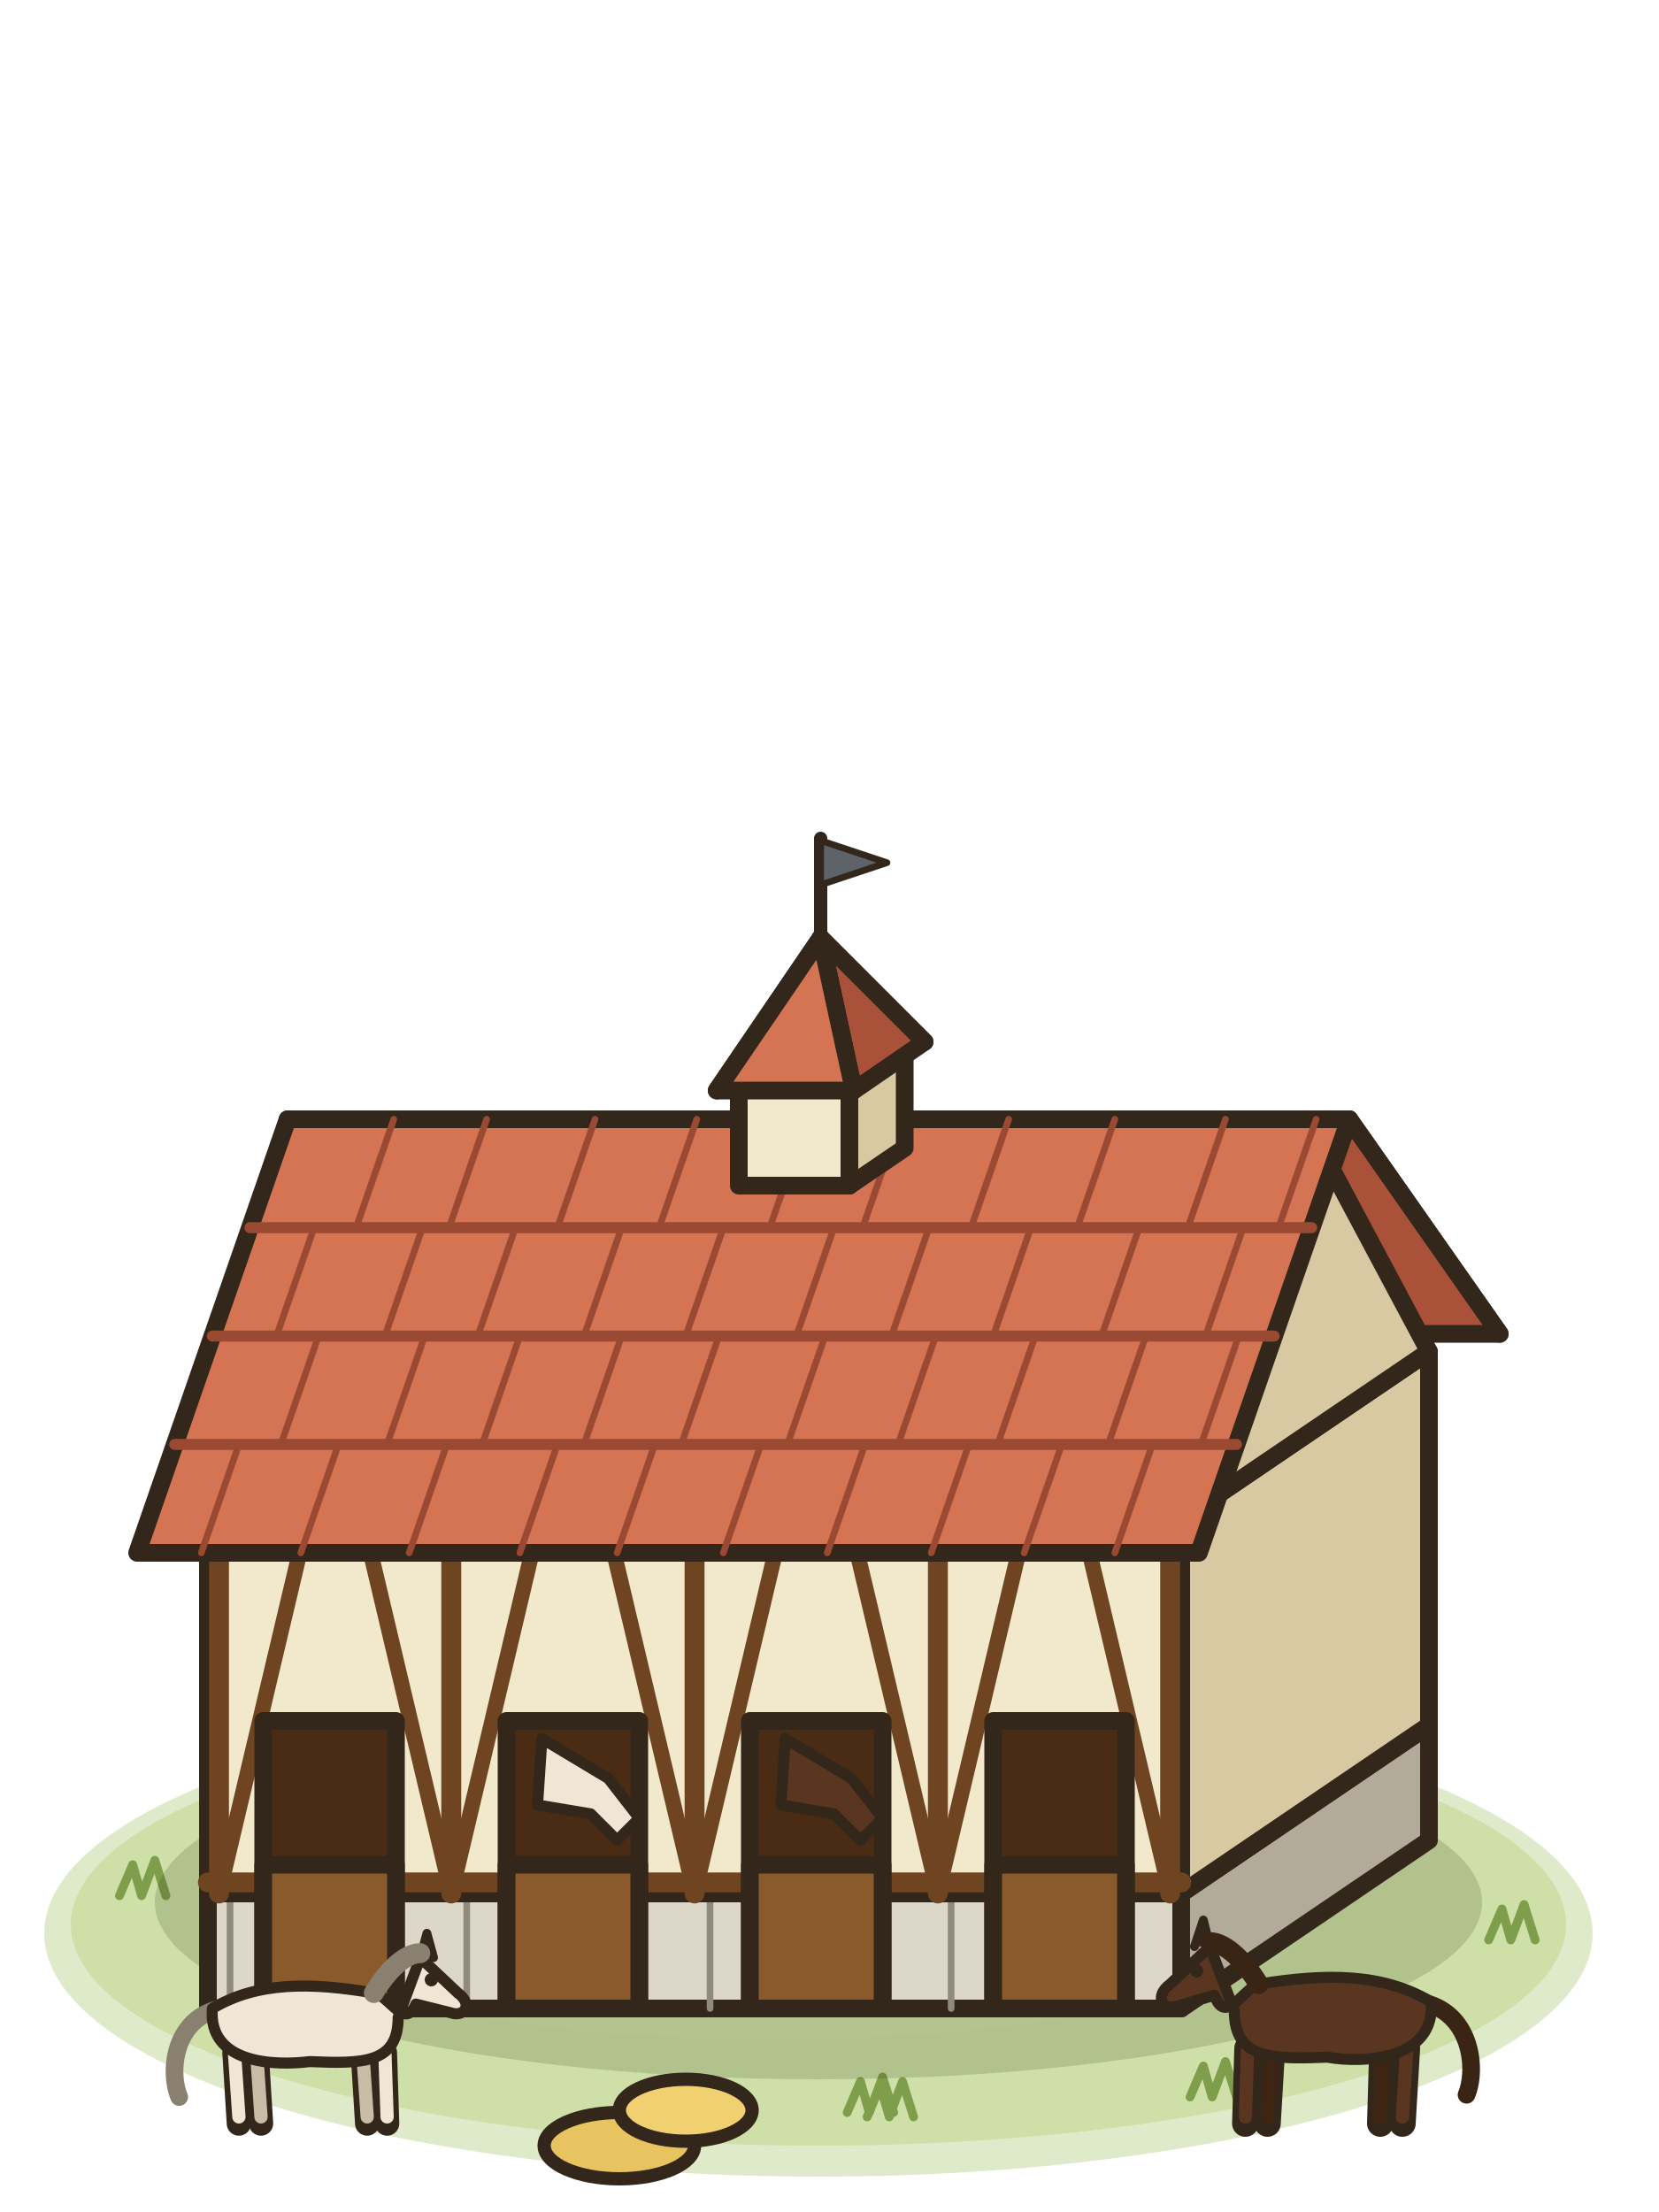
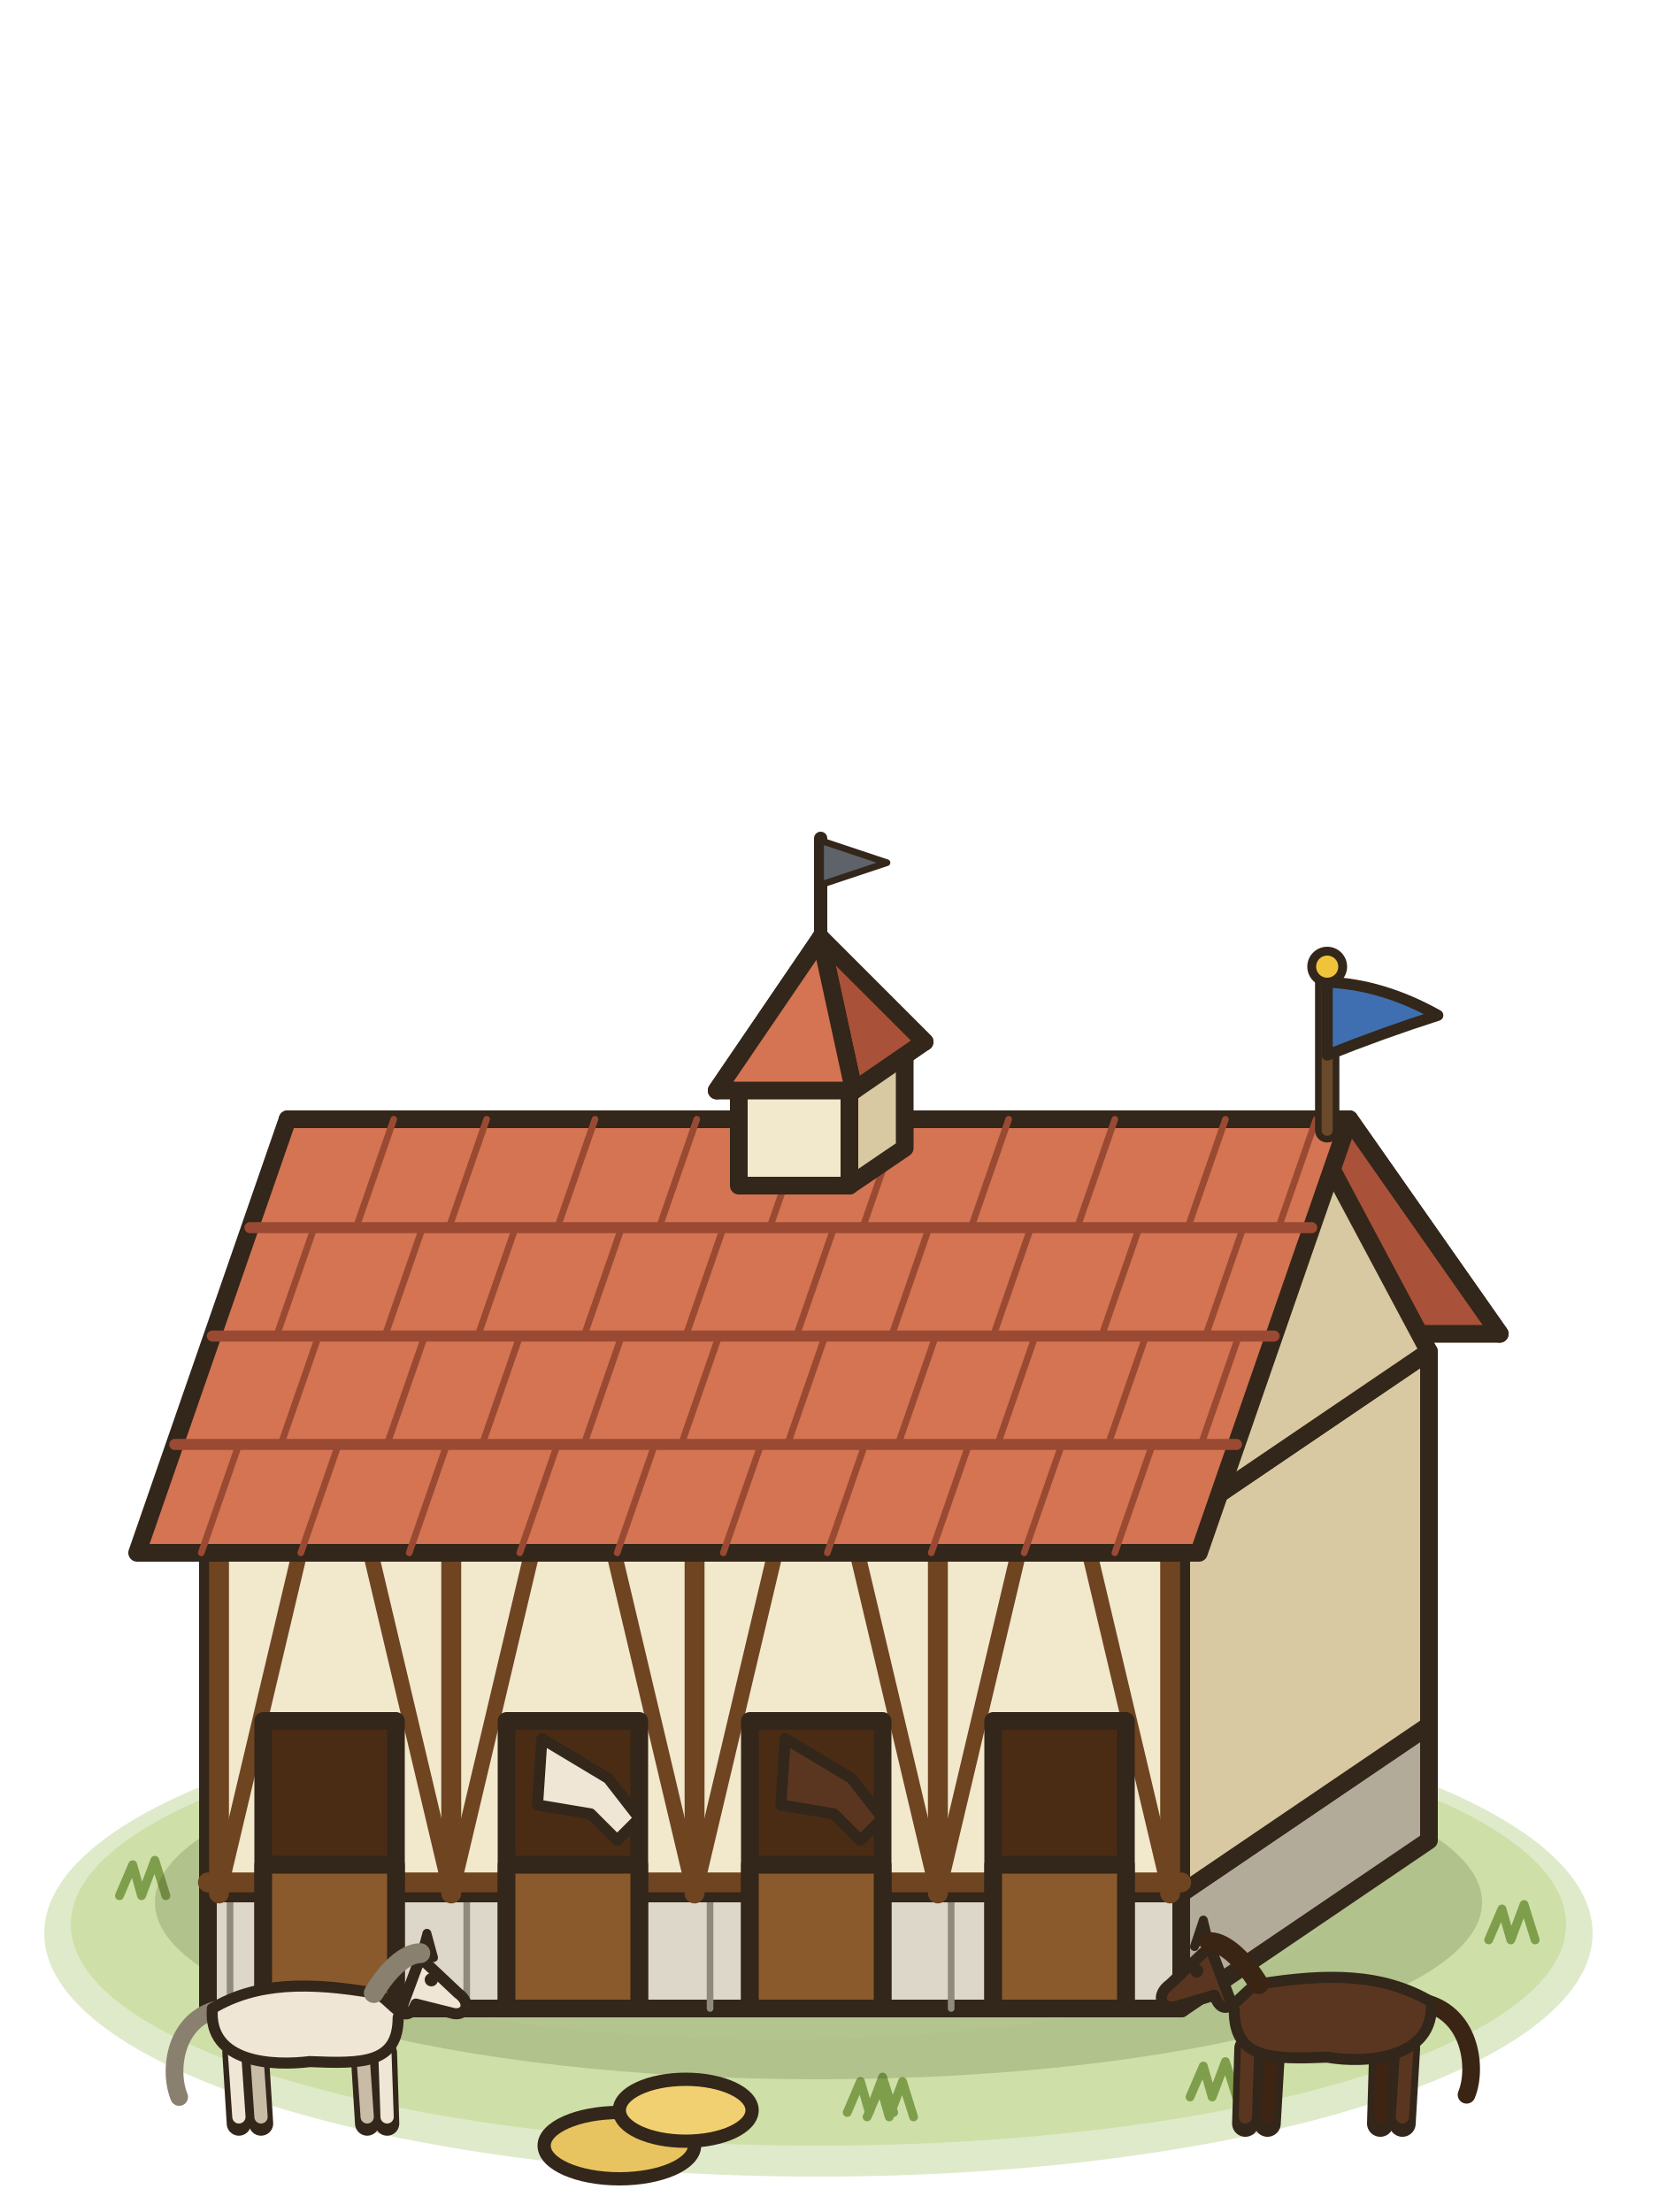
<svg xmlns="http://www.w3.org/2000/svg" viewBox="0 0 75 100">
  <g stroke="#33261a" stroke-width=".8" stroke-linejoin="round" stroke-linecap="round">
    <ellipse cx="37" cy="87.4" rx="35" ry="11" fill="#b9d08a" stroke="none" opacity=".45" />
    <ellipse cx="37" cy="87" rx="33.8" ry="10" fill="#c8dc9c" stroke="none" opacity=".75" />
    <ellipse cx="35" cy="85.8" rx="25.2" ry="6.4" fill="#d4e4ac" stroke="none" opacity=".7" />
    <path d="M38.3,95.5l.6-1.4,.4,1.4,.6-1.6,.5,1.6m-28.5-13.3l.6-1.4,.4,1.4,.6-1.6,.5,1.6m53.3,5.5l.6-1.4,.4,1.4,.6-1.6,.5,1.6m-30.2,8l.6-1.4,.4,1.4,.6-1.6,.5,1.6m10-16.5l.6-1.4,.4,1.4,.6-1.6,.5,1.6m.4,15.6l.6-1.4,.4,1.4,.6-1.6,.5,1.6m-50.5-9.1l.6-1.4,.4,1.4,.6-1.6,.5,1.6" fill="none" stroke="#7f9e4c" stroke-width=".4" />
    <ellipse cx="37" cy="86" rx="30" ry="8" fill="#2a3a10" stroke="none" opacity=".18" />
    <path d="M53.4,90.8l11.2-7.6,0-5.2-11.2,7.6Z" fill="#b2ab9a" />
    <path d="M9.4,90.8l44,0,0-5.2-44,0Z" fill="#dcd7c8" />
    <path d="M10.4,90.8l0-5.2m3.3,5.2l0-5.2m4.3,5.2l0-5.2m3.1,5.2l0-5.2m4.1,5.2l0-5.2m3.7,5.2l0-5.2m3.2,5.2l0-5.2m4,5.2l0-5.2m3,5.2l0-5.2m3.9,5.2l0-5.2m3.2,5.2l0-5.2m3.1,5.2l0-5.2" fill="none" stroke="#8f8a7c" stroke-width=".3" />
    <path d="M53.4,85.6l11.2-7.6,0-16.9-11.2,7.6Z" fill="#d9c9a2" />
    <path d="M9.4,85.6l44,0,0-16.9-44,0Z" fill="#f2e8cc" />
    <path d="M9.4,68.7l44,0m-44,16.4l44,0m-43.5,.5l0-16.9m10.5,16.9l0-16.9m11,16.9l0-16.9m11,16.9l0-16.9m10.5,16.9l0-16.9" fill="none" stroke="#6e4421" stroke-width=".9" />
    <path d="M9.9,85.6l4-16.9m6.5,16.9l-4-16.9m4,16.9l4-16.9m7,16.9l-4-16.9m4,16.9l4-16.9m7,16.9l-4-16.9m4,16.9l4-16.9m6.5,16.9l-4-16.9" fill="none" stroke="#6e4421" stroke-width=".7" />
    <path d="M11.9,90.8l6,0,0-13-6,0Z" fill="#4a2c14" />
    <path d="M11.9,90.8l6,0,0-6.5-6,0Z" fill="#8a5a2c" />
    <path d="M22.9,90.8l6,0,0-13-6,0Z" fill="#4a2c14" />
    <path d="M22.9,90.8l6,0,0-6.5-6,0Z" fill="#8a5a2c" />
    <path d="M33.9,90.8l6,0,0-13-6,0Z" fill="#4a2c14" />
    <path d="M33.9,90.8l6,0,0-6.5-6,0Z" fill="#8a5a2c" />
    <path d="M44.9,90.8l6,0,0-13-6,0Z" fill="#4a2c14" />
    <path d="M44.9,90.8l6,0,0-6.5-6,0Z" fill="#8a5a2c" />
    <path d="M24.3,81.6l.2-3,3,1.8,1.4,1.8-1,1-1.2-1.2Z" fill="#efe6d6" stroke-width=".5" />
    <path d="M35.3,81.6l.2-3,3,1.8,1.4,1.8-1,1-1.2-1.2Z" fill="#5a3620" stroke-width=".5" />
    <path d="M13,50.6l48,0,6.8,9.7-48,0Z" fill="#a95239" />
    <path d="M53.4,68.7 64.6,61.1 59,50.6Z" fill="#d9c9a2" />
    <path d="M6.2,70.2l48,0,6.8-19.6-48,0Z" fill="#d47452" />
    <path d="M7.9,65.3l48,0m-46.3-4.9l48,0m-46.3-4.9l48,0" fill="none" stroke="#9a4a32" stroke-width=".5" />
    <path d="M9.1,70.2l1.7-4.9m2.8,4.9l1.7-4.9m3.2,4.9l1.7-4.9m3.3,4.9l1.7-4.9m2.7,4.9l1.7-4.9m3.1,4.9l1.7-4.9m3,4.9l1.7-4.9m3,4.9l1.7-4.9m2.5,4.9l1.7-4.9m2.4,4.9l1.7-4.9m-39.4,0l1.7-4.9m3.1,4.9l1.7-4.9m2.6,4.9l1.7-4.9m2.9,4.9l1.7-4.9m2.7,4.9l1.7-4.9m3.1,4.9l1.7-4.9m3.3,4.9l1.7-4.9m2.8,4.9l1.7-4.9m3.3,4.9l1.7-4.9m2.5,4.9l1.7-4.9m-43.5,0l1.7-4.9m3.2,4.9l1.7-4.9m2.5,4.9l1.7-4.9m3.1,4.9l1.7-4.9m2.9,4.9l1.7-4.9m3.3,4.9l1.7-4.9m2.6,4.9l1.7-4.9m2.9,4.9l1.7-4.9m3.2,4.9l1.7-4.9m3,4.9l1.7-4.9m-40.1,0l1.7-4.9m2.5,4.9l1.7-4.9m3.2,4.9l1.7-4.9m2.9,4.9l1.7-4.9m3.3,4.9l1.7-4.9m2.5,4.9l1.7-4.9m3.2,4.9l1.7-4.9m3.1,4.9l1.7-4.9m3.3,4.9l1.7-4.9m2.4,4.9l1.7-4.9" fill="none" stroke="#9a4a32" stroke-width=".3" />
    <path d="M67.8,60.3 61,50.6" fill="none" stroke-width=".8" />
+     <path d="M60,51.1l0-7" fill="none" stroke="#33261a" stroke-width="1.1" />
+     <path d="M60,51.1l0-7" fill="none" stroke="#6a4a2a" stroke-width=".5" />
+     <path d="M60,44.4Q62.5,44.5 65,45.9Q62.5,46.7 60,47.7Z" fill="#3f6fb0" stroke-width=".5" />
+     <circle cx="60" cy="43.7" r=".7" fill="#f0c43a" stroke-width=".4" />
    <path d="M38.4,53.6l2.5-1.7,0-5.2-2.5,1.7Z" fill="#d9c9a2" />
    <path d="M33.4,53.6l5,0,0-5.2-5,0Z" fill="#f2e8cc" />
    <path d="M35.6,47.1l6.2,0-4.7-4.7,0,0Z" fill="#a95239" />
    <path d="M32.4,49.3l3.2-2.2,1.5-4.7Z" fill="#d47452" />
    <path d="M38.6,49.3l3.2-2.2-4.7-4.7Z" fill="#a95239" />
    <path d="M32.4,49.3l6.2,0-1.5-6.9,0,0Z" fill="#d47452" />
    <path d="M37.1,42.4l0-4.5" fill="none" stroke-width=".6" />
    <path d="M37.1,38l3,1l-3,1z" fill="#5e636a" stroke-width=".3" />
    <path d="M10,90.8C7.9,91.2 7.6,93.6 8.1,94.8" fill="none" stroke="#8a8070" stroke-width=".8" />
    <path d="M10.6,92.8l.2,3.2" fill="none" stroke="#33261a" stroke-width="1.1" />
    <path d="M10.6,92.8l.2,2.9" fill="none" stroke="#efe6d6" stroke-width=".6" />
    <path d="M11.6,92.8l.2,3.2m4.6-3.2l.2,3.2" fill="none" stroke="#33261a" stroke-width="1.1" />
    <path d="M11.6,92.8l.2,2.9m4.6-2.9l.2,2.9" fill="none" stroke="#c8bca6" stroke-width=".6" />
    <path d="M17.4,92.8l.1,3.2" fill="none" stroke="#33261a" stroke-width="1.1" />
    <path d="M17.4,92.8l.1,2.9" fill="none" stroke="#efe6d6" stroke-width=".6" />
    <path d="M9.6,90.8C9.4,93.3 12.4,93.4 14,93.2C16.4,93.3 18,93.3 18,91.2L19,88.5L20.7,90.1C21.4,90.6 21,91.2 20.4,91L18.8,90.6C18.3,91.8 17.6,90.2 16.9,90.1C14,89.6 11.6,89.6 9.6,90.8Z" fill="#efe6d6" stroke-width=".5" />
    <path d="M19,88.5l.3-1.1,.3,1.1" fill="#efe6d6" stroke-width=".4" />
    <path d="M16.9,90.1C17.5,89.1 18.3,88.3 19,88.3" fill="none" stroke="#8a8070" stroke-width=".9" />
    <circle cx="19.5" cy="89.5" r=".3" fill="#33261a" stroke="none" />
    <path d="M64.2,90.5C66.5,90.9 66.8,93.5 66.3,94.7" fill="none" stroke="#3a2414" stroke-width=".8" />
    <path d="M63.6,92.6L63.4,96" fill="none" stroke="#33261a" stroke-width="1.2" />
    <path d="M63.6,92.6l-.2,3.1" fill="none" stroke="#5a3620" stroke-width=".6" />
    <path d="M62.5,92.6l-.1,3.4m-4.9-3.4l-.2,3.4" fill="none" stroke="#33261a" stroke-width="1.2" />
    <path d="M62.5,92.6l-.1,3.1m-4.9-3.1l-.2,3.1" fill="none" stroke="#3e2412" stroke-width=".6" />
    <path d="M56.4,92.6L56.3,96" fill="none" stroke="#33261a" stroke-width="1.2" />
    <path d="M56.4,92.6l-.1,3.1" fill="none" stroke="#5a3620" stroke-width=".6" />
    <path d="M64.7,90.5C64.9,93.1 61.7,93.3 60,93C57.5,93.1 55.8,93.1 55.8,90.9L54.7,88L52.9,89.7C52.2,90.2 52.5,90.9 53.2,90.7L54.9,90.2C55.4,91.6 56.2,89.9 56.9,89.7C60,89.2 62.5,89.2 64.7,90.5Z" fill="#5a3620" stroke-width=".5" />
    <path d="M54.7,88l-.3-1.2-.4,1.2" fill="#5a3620" stroke-width=".4" />
    <path d="M56.9,89.7C56.3,88.7 55.4,87.8 54.7,87.8" fill="none" stroke="#3a2414" stroke-width=".9" />
    <circle cx="54.1" cy="89.1" r=".3" fill="#33261a" stroke="none" />
    <ellipse cx="28" cy="97" rx="3.4" ry="1.5" fill="#e8c460" stroke-width=".6" />
    <ellipse cx="31" cy="95.4" rx="3" ry="1.4" fill="#f0d070" stroke-width=".6" />
  </g>
</svg>
